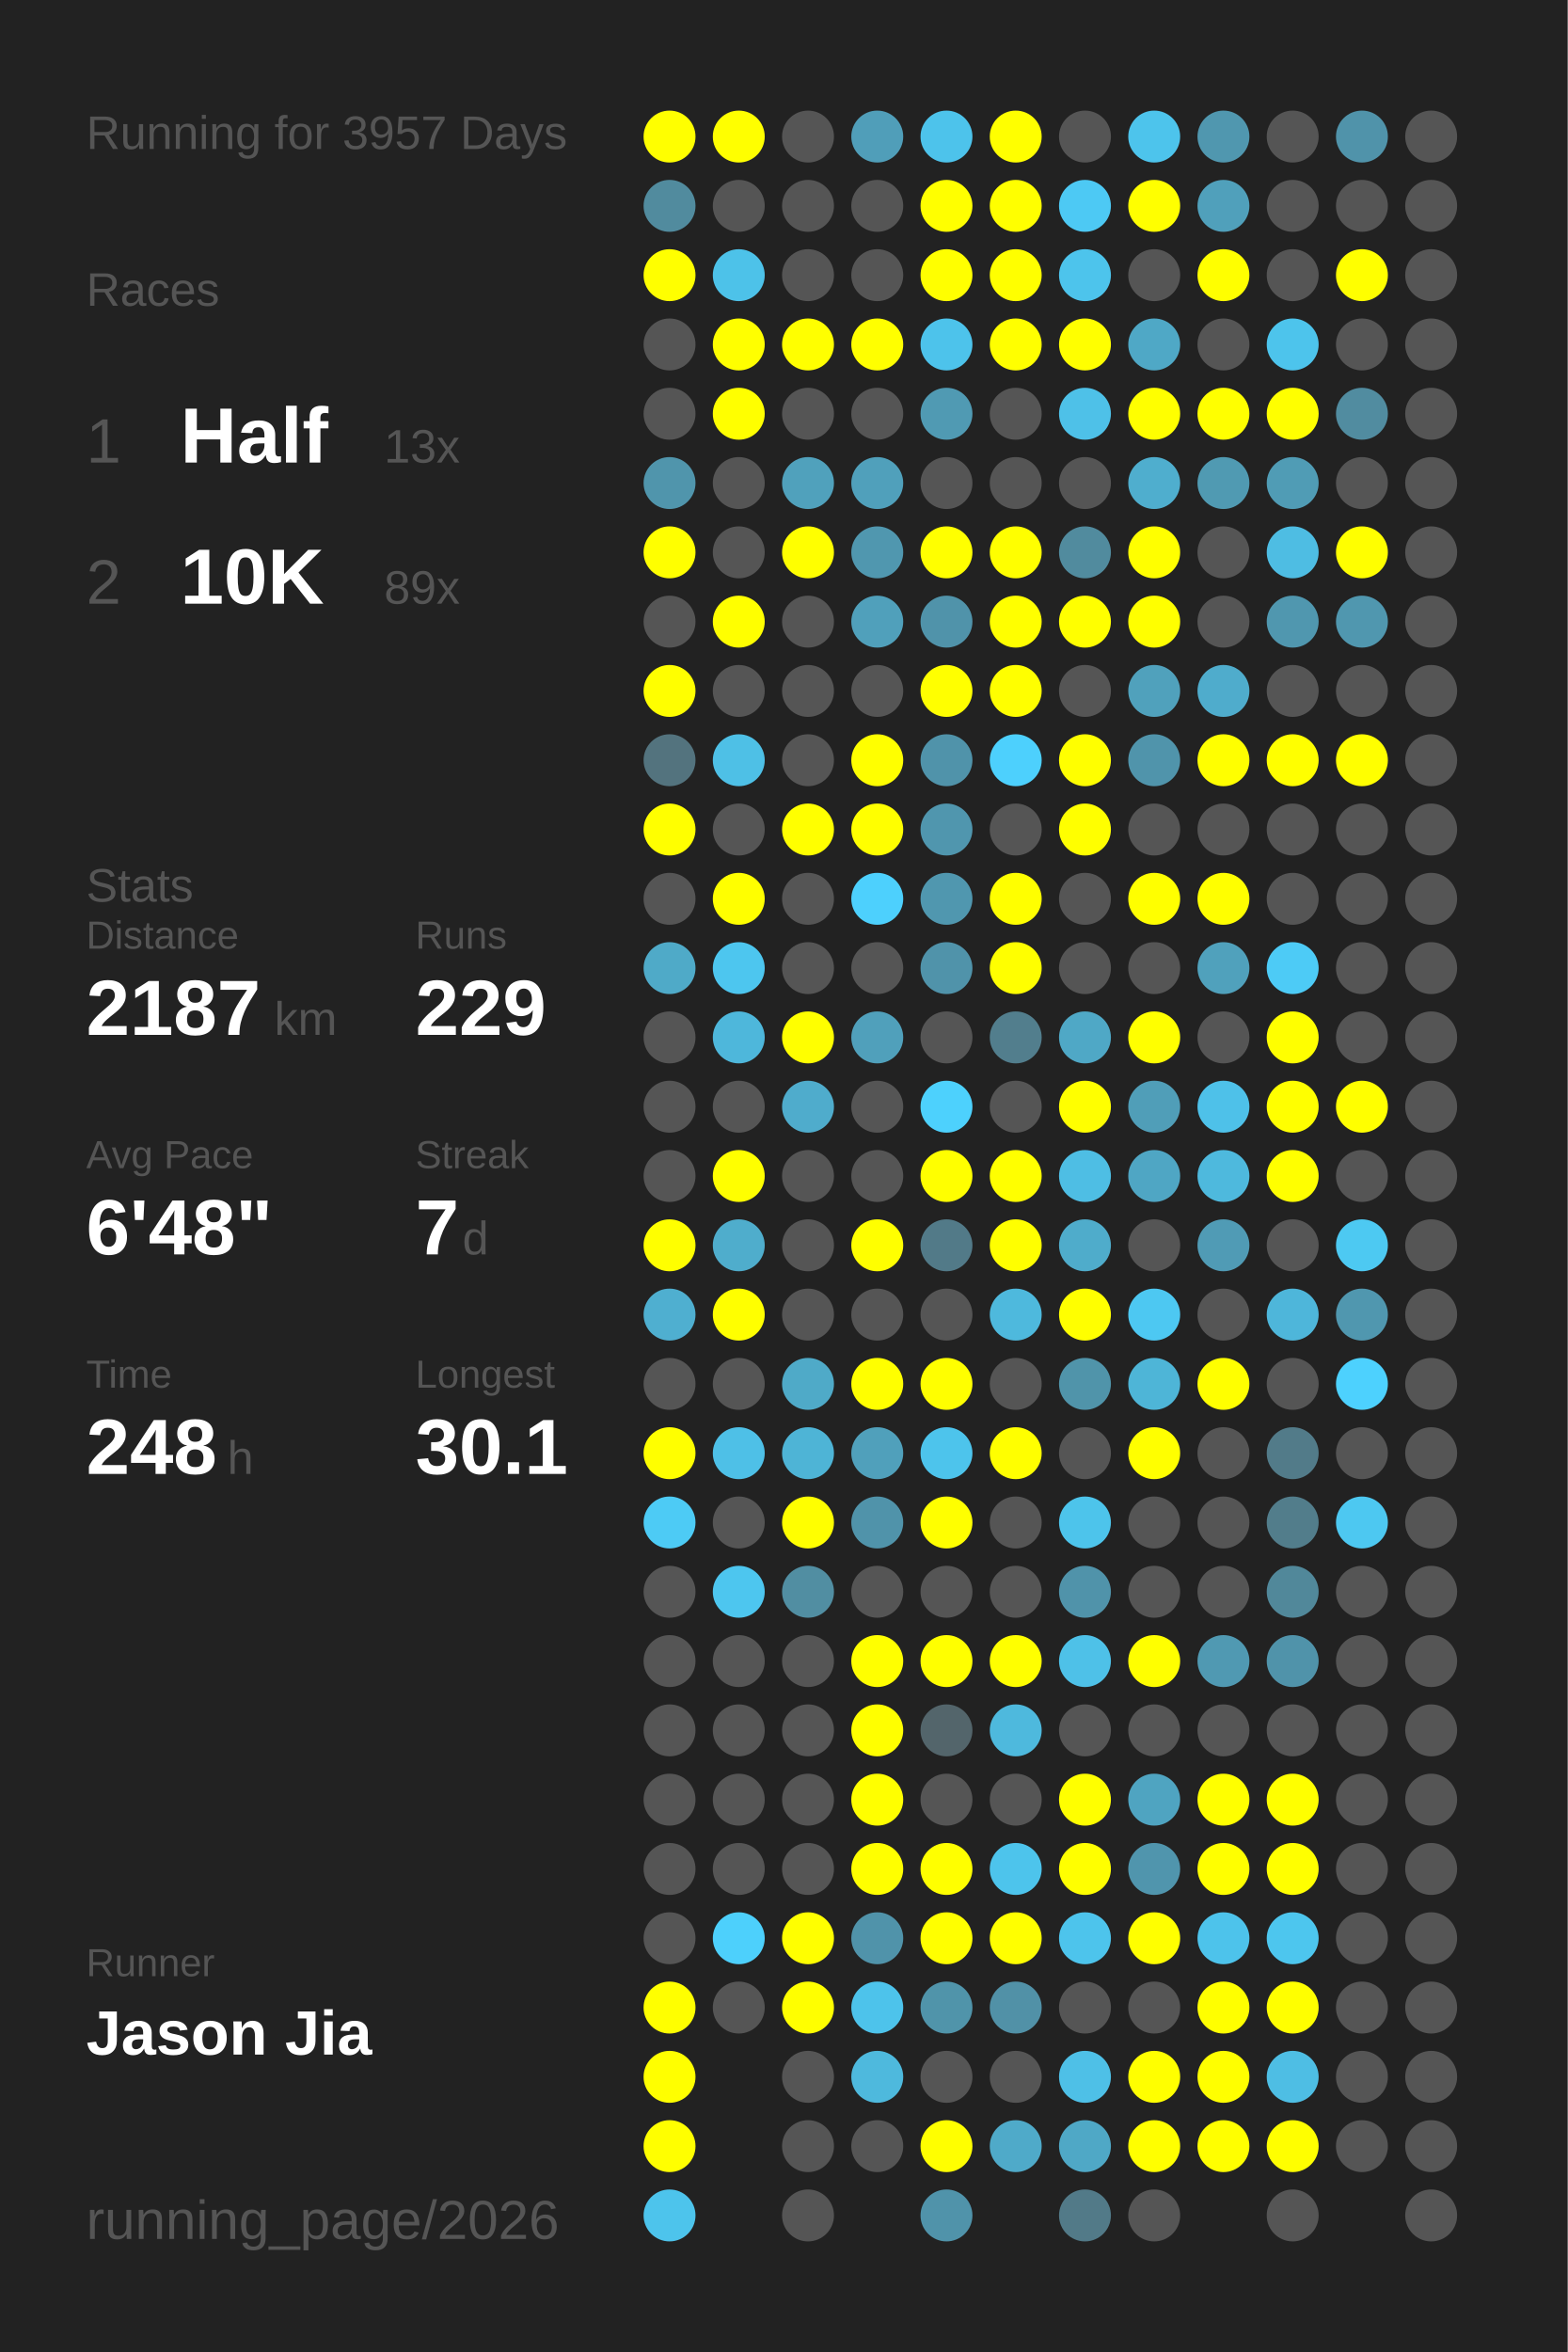
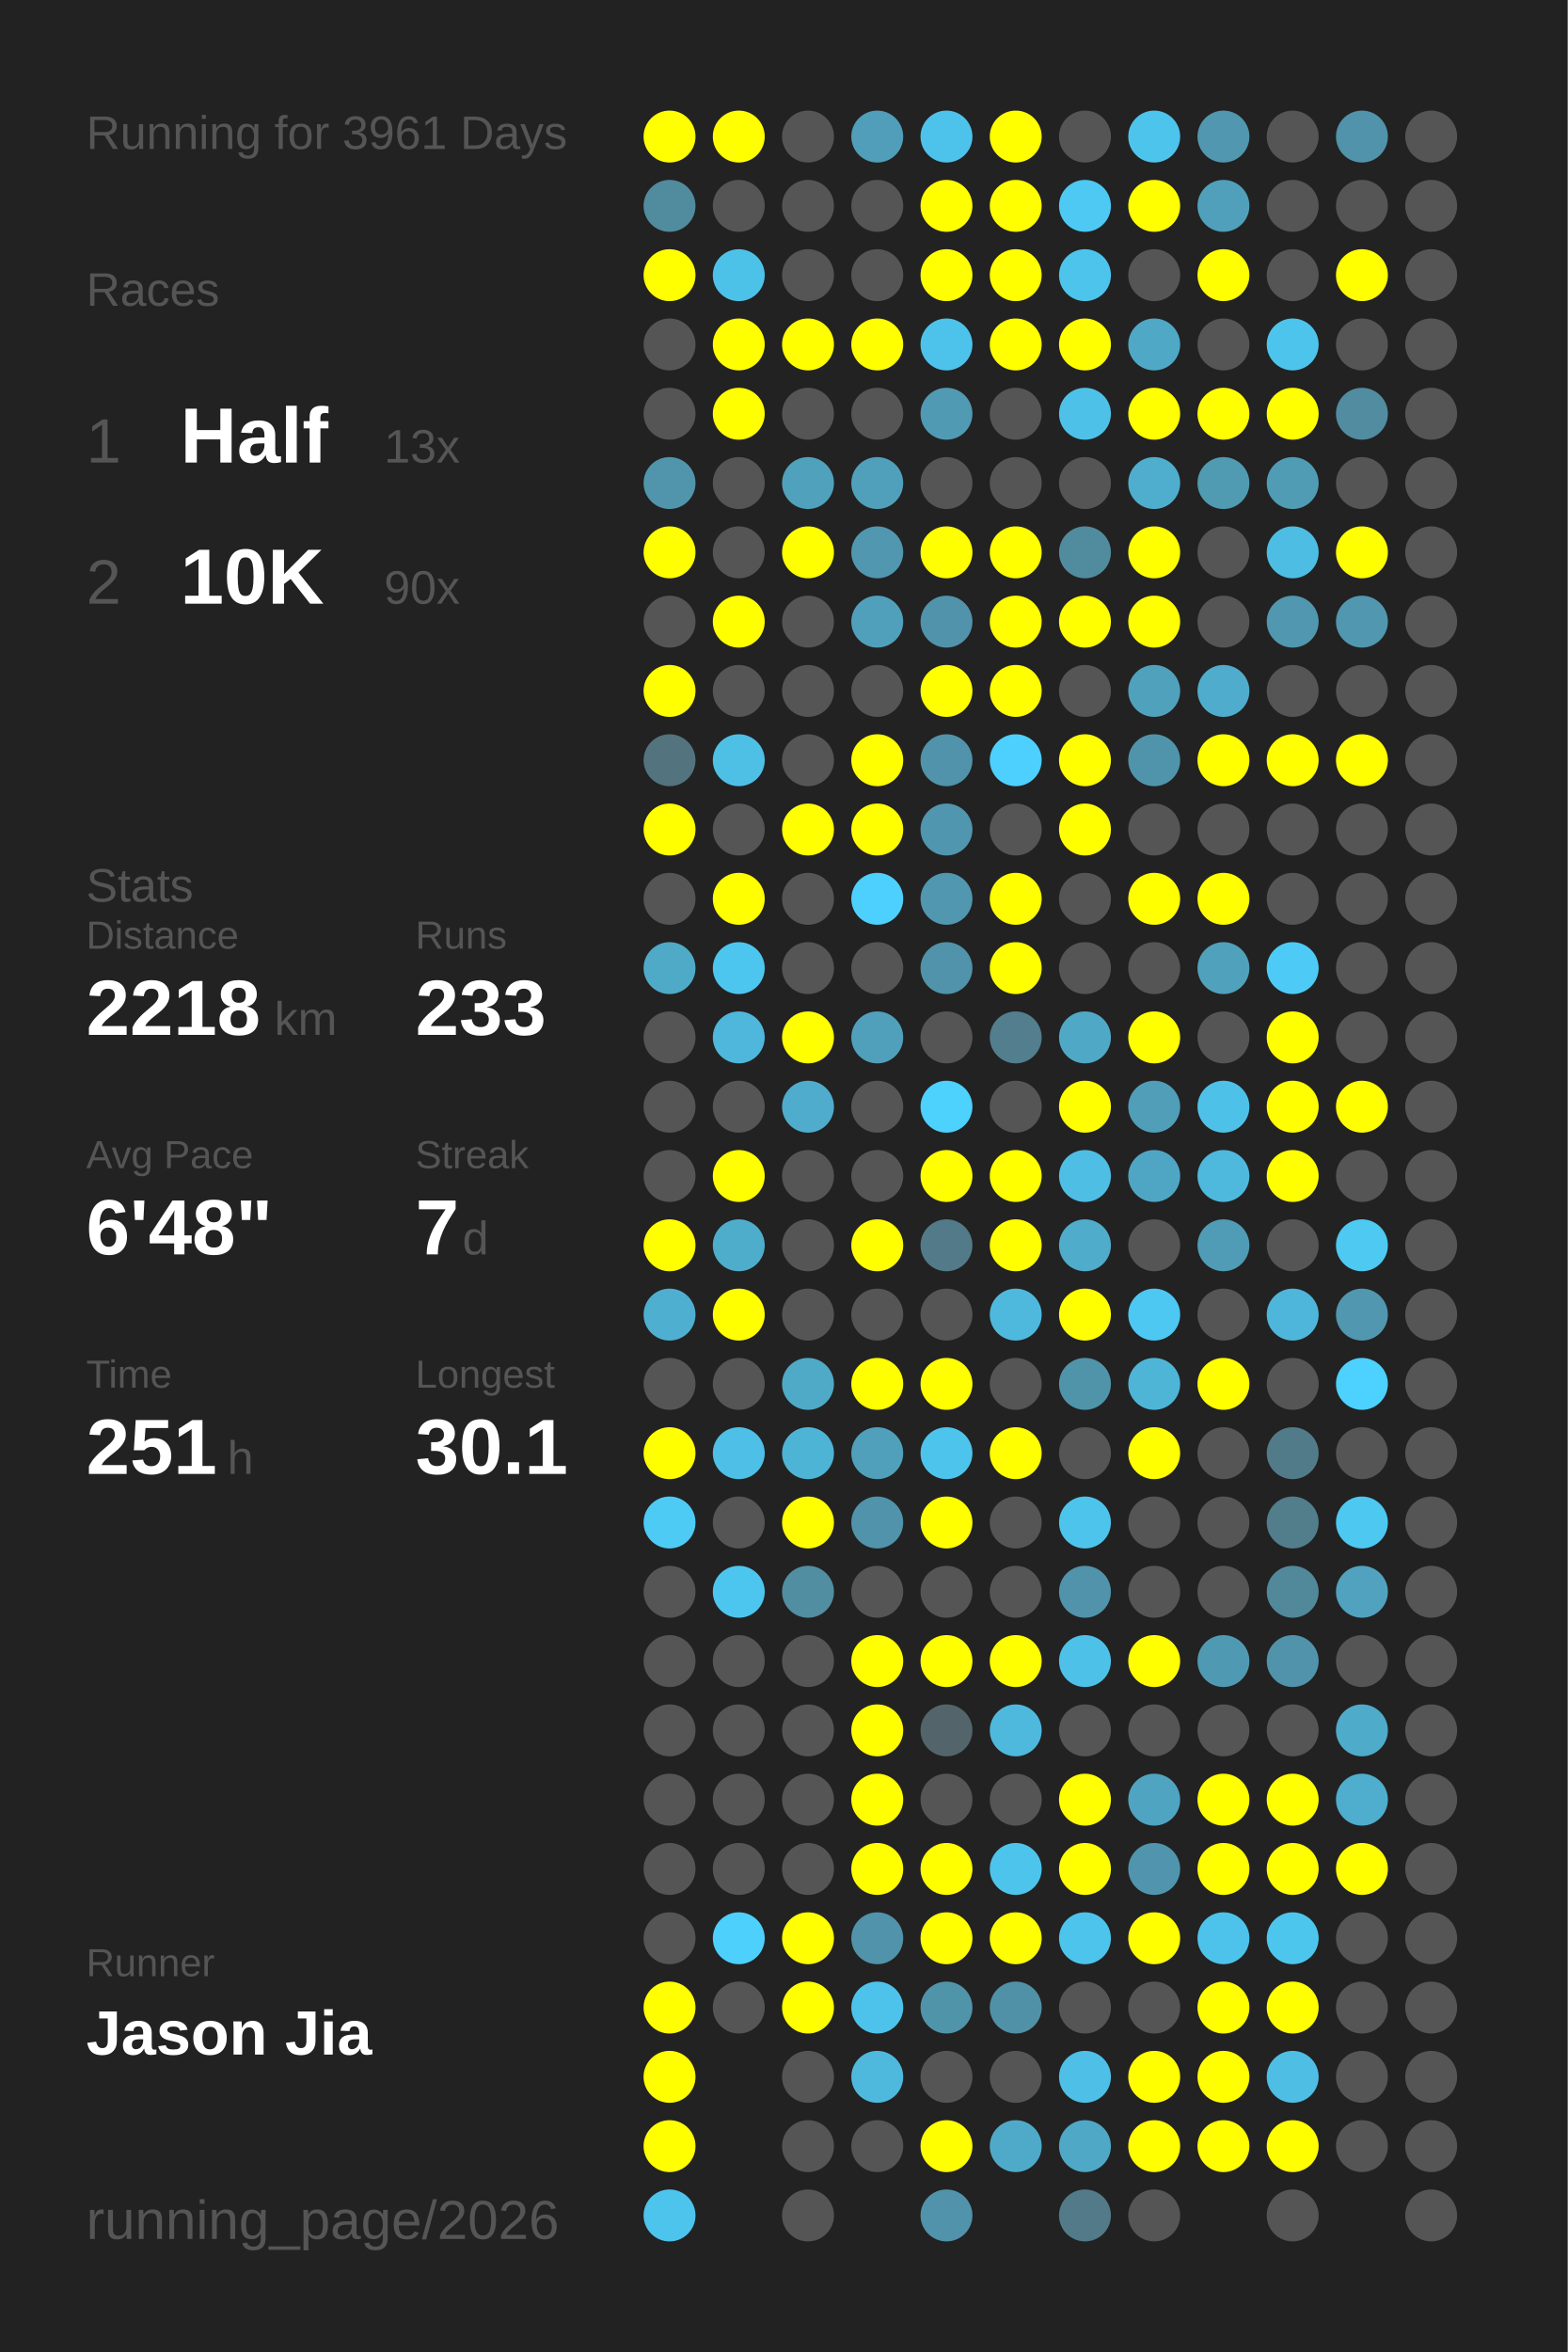
<svg xmlns="http://www.w3.org/2000/svg" baseProfile="full" height="300mm" version="1.1" viewBox="0,0,200,300" width="200mm">
  <defs />
  <rect fill="#222222" height="300" width="200" x="0" y="0" />
-   <text fill="#555555" style="font-size:6px; font-family:Arial;" x="11" y="19">Running for 3957 Days</text>
+   <text fill="#555555" style="font-size:6px; font-family:Arial;" x="11" y="19">Running for 3961 Days</text>
  <text fill="#555555" style="font-size:6px; font-family:Arial;" x="11" y="39">Races</text>
  <text fill="#555555" style="font-size:8px; font-family:Arial;" x="11" y="59">1</text>
  <text fill="#FFFFFF" style="font-size:10px; font-family:Arial; font-weight:bold;" x="23" y="59">Half</text>
  <text fill="#555555" style="font-size:6px; font-family:Arial;" x="49" y="59">13x</text>
  <text fill="#555555" style="font-size:8px; font-family:Arial;" x="11" y="77">2</text>
  <text fill="#FFFFFF" style="font-size:10px; font-family:Arial; font-weight:bold;" x="23" y="77">10K</text>
-   <text fill="#555555" style="font-size:6px; font-family:Arial;" x="49" y="77">89x</text>
+   <text fill="#555555" style="font-size:6px; font-family:Arial;" x="49" y="77">90x</text>
  <text fill="#555555" style="font-size:6px; font-family:Arial;" x="11" y="115">Stats</text>
  <text fill="#555555" style="font-size:5px; font-family:Arial;" x="11" y="121">Distance</text>
-   <text fill="#FFFFFF" style="font-size:10px; font-family:Arial; font-weight:bold;" x="11" y="132">2187</text>
+   <text fill="#FFFFFF" style="font-size:10px; font-family:Arial; font-weight:bold;" x="11" y="132">2218</text>
  <text fill="#555555" style="font-size:6px; font-family:Arial;" x="35" y="132">km</text>
  <text fill="#555555" style="font-size:5px; font-family:Arial;" x="53" y="121">Runs</text>
-   <text fill="#FFFFFF" style="font-size:10px; font-family:Arial; font-weight:bold;" x="53" y="132">229</text>
+   <text fill="#FFFFFF" style="font-size:10px; font-family:Arial; font-weight:bold;" x="53" y="132">233</text>
  <text fill="#555555" style="font-size:5px; font-family:Arial;" x="11" y="149">Avg Pace</text>
  <text fill="#FFFFFF" style="font-size:10px; font-family:Arial; font-weight:bold;" x="11" y="160">6'48"</text>
  <text fill="#555555" style="font-size:5px; font-family:Arial;" x="53" y="149">Streak</text>
  <text fill="#FFFFFF" style="font-size:10px; font-family:Arial; font-weight:bold;" x="53" y="160">7</text>
  <text fill="#555555" style="font-size:6px; font-family:Arial;" x="59" y="160">d</text>
  <text fill="#555555" style="font-size:5px; font-family:Arial;" x="11" y="177">Time</text>
-   <text fill="#FFFFFF" style="font-size:10px; font-family:Arial; font-weight:bold;" x="11" y="188">248</text>
+   <text fill="#FFFFFF" style="font-size:10px; font-family:Arial; font-weight:bold;" x="11" y="188">251</text>
  <text fill="#555555" style="font-size:6px; font-family:Arial;" x="29" y="188">h</text>
  <text fill="#555555" style="font-size:5px; font-family:Arial;" x="53" y="177">Longest</text>
  <text fill="#FFFFFF" style="font-size:10px; font-family:Arial; font-weight:bold;" x="53" y="188">30.1</text>
  <text fill="#555555" style="font-size:5px; font-family:Arial;" x="11" y="252.065">Runner</text>
  <text fill="#FFFFFF" style="font-size:8px; font-family:Arial; font-weight:bold;" x="11" y="262.065">Jason Jia</text>
  <text fill="#555555" style="font-size:7px; font-family:Arial;" x="11" y="285.581">running_page/2026</text>
  <circle cx="85.417" cy="17.419" fill="#FFFF00" r="3.312" />
  <circle cx="85.417" cy="26.258" fill="#518b9e" r="3.312" />
  <circle cx="85.417" cy="35.097" fill="#FFFF00" r="3.312" />
  <circle cx="85.417" cy="43.935" fill="#555555" r="3.312" />
  <circle cx="85.417" cy="52.774" fill="#555555" r="3.312" />
  <circle cx="85.417" cy="61.613" fill="#5095ac" r="3.312" />
  <circle cx="85.417" cy="70.452" fill="#FFFF00" r="3.312" />
  <circle cx="85.417" cy="79.29" fill="#555555" r="3.312" />
  <circle cx="85.417" cy="88.129" fill="#FFFF00" r="3.312" />
  <circle cx="85.417" cy="96.968" fill="#53737e" r="3.312" />
  <circle cx="85.417" cy="105.806" fill="#FFFF00" r="3.312" />
  <circle cx="85.417" cy="114.645" fill="#555555" r="3.312" />
  <circle cx="85.417" cy="123.484" fill="#4faac8" r="3.312" />
  <circle cx="85.417" cy="132.323" fill="#555555" r="3.312" />
  <circle cx="85.417" cy="141.161" fill="#555555" r="3.312" />
  <circle cx="85.417" cy="150" fill="#555555" r="3.312" />
  <circle cx="85.417" cy="158.839" fill="#FFFF00" r="3.312" />
  <circle cx="85.417" cy="167.677" fill="#4fafd0" r="3.312" />
  <circle cx="85.417" cy="176.516" fill="#555555" r="3.312" />
  <circle cx="85.417" cy="185.355" fill="#FFFF00" r="3.312" />
  <circle cx="85.417" cy="194.194" fill="#4dcbf5" r="3.312" />
  <circle cx="85.417" cy="203.032" fill="#555555" r="3.312" />
  <circle cx="85.417" cy="211.871" fill="#555555" r="3.312" />
  <circle cx="85.417" cy="220.71" fill="#555555" r="3.312" />
  <circle cx="85.417" cy="229.548" fill="#555555" r="3.312" />
  <circle cx="85.417" cy="238.387" fill="#555555" r="3.312" />
  <circle cx="85.417" cy="247.226" fill="#555555" r="3.312" />
  <circle cx="85.417" cy="256.065" fill="#FFFF00" r="3.312" />
  <circle cx="85.417" cy="264.903" fill="#FFFF00" r="3.312" />
  <circle cx="85.417" cy="273.742" fill="#FFFF00" r="3.312" />
  <circle cx="85.417" cy="282.581" fill="#4dc4ec" r="3.312" />
  <circle cx="94.25" cy="17.419" fill="#FFFF00" r="3.312" />
  <circle cx="94.25" cy="26.258" fill="#555555" r="3.312" />
  <circle cx="94.25" cy="35.097" fill="#4dc2e9" r="3.312" />
  <circle cx="94.25" cy="43.935" fill="#FFFF00" r="3.312" />
  <circle cx="94.25" cy="52.774" fill="#FFFF00" r="3.312" />
  <circle cx="94.25" cy="61.613" fill="#555555" r="3.312" />
  <circle cx="94.25" cy="70.452" fill="#555555" r="3.312" />
  <circle cx="94.25" cy="79.29" fill="#FFFF00" r="3.312" />
  <circle cx="94.25" cy="88.129" fill="#555555" r="3.312" />
  <circle cx="94.25" cy="96.968" fill="#4ec0e6" r="3.312" />
  <circle cx="94.25" cy="105.806" fill="#555555" r="3.312" />
  <circle cx="94.25" cy="114.645" fill="#FFFF00" r="3.312" />
  <circle cx="94.25" cy="123.484" fill="#4dc6ef" r="3.312" />
  <circle cx="94.25" cy="132.323" fill="#4eb7db" r="3.312" />
  <circle cx="94.25" cy="141.161" fill="#555555" r="3.312" />
  <circle cx="94.25" cy="150" fill="#FFFF00" r="3.312" />
  <circle cx="94.25" cy="158.839" fill="#4fadcc" r="3.312" />
  <circle cx="94.25" cy="167.677" fill="#FFFF00" r="3.312" />
  <circle cx="94.25" cy="176.516" fill="#555555" r="3.312" />
  <circle cx="94.25" cy="185.355" fill="#4ec0e7" r="3.312" />
  <circle cx="94.25" cy="194.194" fill="#555555" r="3.312" />
  <circle cx="94.25" cy="203.032" fill="#4dc6ef" r="3.312" />
  <circle cx="94.25" cy="211.871" fill="#555555" r="3.312" />
  <circle cx="94.25" cy="220.71" fill="#555555" r="3.312" />
  <circle cx="94.25" cy="229.548" fill="#555555" r="3.312" />
  <circle cx="94.25" cy="238.387" fill="#555555" r="3.312" />
  <circle cx="94.25" cy="247.226" fill="#4dd0fc" r="3.312" />
  <circle cx="94.25" cy="256.065" fill="#555555" r="3.312" />
  <circle cx="103.083" cy="17.419" fill="#555555" r="3.312" />
  <circle cx="103.083" cy="26.258" fill="#555555" r="3.312" />
  <circle cx="103.083" cy="35.097" fill="#555555" r="3.312" />
  <circle cx="103.083" cy="43.935" fill="#FFFF00" r="3.312" />
  <circle cx="103.083" cy="52.774" fill="#555555" r="3.312" />
  <circle cx="103.083" cy="61.613" fill="#50a1bc" r="3.312" />
  <circle cx="103.083" cy="70.452" fill="#FFFF00" r="3.312" />
  <circle cx="103.083" cy="79.29" fill="#555555" r="3.312" />
  <circle cx="103.083" cy="88.129" fill="#555555" r="3.312" />
  <circle cx="103.083" cy="96.968" fill="#555555" r="3.312" />
  <circle cx="103.083" cy="105.806" fill="#FFFF00" r="3.312" />
  <circle cx="103.083" cy="114.645" fill="#555555" r="3.312" />
  <circle cx="103.083" cy="123.484" fill="#555555" r="3.312" />
  <circle cx="103.083" cy="132.323" fill="#FFFF00" r="3.312" />
  <circle cx="103.083" cy="141.161" fill="#4faccc" r="3.312" />
  <circle cx="103.083" cy="150" fill="#555555" r="3.312" />
  <circle cx="103.083" cy="158.839" fill="#555555" r="3.312" />
  <circle cx="103.083" cy="167.677" fill="#555555" r="3.312" />
  <circle cx="103.083" cy="176.516" fill="#4faac8" r="3.312" />
  <circle cx="103.083" cy="185.355" fill="#4eb4d6" r="3.312" />
  <circle cx="103.083" cy="194.194" fill="#FFFF00" r="3.312" />
  <circle cx="103.083" cy="203.032" fill="#518ea2" r="3.312" />
  <circle cx="103.083" cy="211.871" fill="#555555" r="3.312" />
  <circle cx="103.083" cy="220.71" fill="#555555" r="3.312" />
  <circle cx="103.083" cy="229.548" fill="#555555" r="3.312" />
  <circle cx="103.083" cy="238.387" fill="#555555" r="3.312" />
  <circle cx="103.083" cy="247.226" fill="#FFFF00" r="3.312" />
  <circle cx="103.083" cy="256.065" fill="#FFFF00" r="3.312" />
  <circle cx="103.083" cy="264.903" fill="#555555" r="3.312" />
  <circle cx="103.083" cy="273.742" fill="#555555" r="3.312" />
  <circle cx="103.083" cy="282.581" fill="#555555" r="3.312" />
  <circle cx="111.917" cy="17.419" fill="#509eb9" r="3.312" />
  <circle cx="111.917" cy="26.258" fill="#555555" r="3.312" />
  <circle cx="111.917" cy="35.097" fill="#555555" r="3.312" />
  <circle cx="111.917" cy="43.935" fill="#FFFF00" r="3.312" />
  <circle cx="111.917" cy="52.774" fill="#555555" r="3.312" />
  <circle cx="111.917" cy="61.613" fill="#50a0bb" r="3.312" />
  <circle cx="111.917" cy="70.452" fill="#5097af" r="3.312" />
  <circle cx="111.917" cy="79.29" fill="#50a0bb" r="3.312" />
  <circle cx="111.917" cy="88.129" fill="#555555" r="3.312" />
  <circle cx="111.917" cy="96.968" fill="#FFFF00" r="3.312" />
  <circle cx="111.917" cy="105.806" fill="#FFFF00" r="3.312" />
  <circle cx="111.917" cy="114.645" fill="#4dd0fd" r="3.312" />
  <circle cx="111.917" cy="123.484" fill="#555555" r="3.312" />
  <circle cx="111.917" cy="132.323" fill="#50a0bb" r="3.312" />
  <circle cx="111.917" cy="141.161" fill="#555555" r="3.312" />
  <circle cx="111.917" cy="150" fill="#555555" r="3.312" />
  <circle cx="111.917" cy="158.839" fill="#FFFF00" r="3.312" />
  <circle cx="111.917" cy="167.677" fill="#555555" r="3.312" />
  <circle cx="111.917" cy="176.516" fill="#FFFF00" r="3.312" />
  <circle cx="111.917" cy="185.355" fill="#50a0bb" r="3.312" />
  <circle cx="111.917" cy="194.194" fill="#5093aa" r="3.312" />
  <circle cx="111.917" cy="203.032" fill="#555555" r="3.312" />
  <circle cx="111.917" cy="211.871" fill="#FFFF00" r="3.312" />
  <circle cx="111.917" cy="220.71" fill="#FFFF00" r="3.312" />
  <circle cx="111.917" cy="229.548" fill="#FFFF00" r="3.312" />
  <circle cx="111.917" cy="238.387" fill="#FFFF00" r="3.312" />
  <circle cx="111.917" cy="247.226" fill="#5093aa" r="3.312" />
  <circle cx="111.917" cy="256.065" fill="#4dc3eb" r="3.312" />
  <circle cx="111.917" cy="264.903" fill="#4eb9dd" r="3.312" />
  <circle cx="111.917" cy="273.742" fill="#555555" r="3.312" />
  <circle cx="120.75" cy="17.419" fill="#4dc3eb" r="3.312" />
  <circle cx="120.75" cy="26.258" fill="#FFFF00" r="3.312" />
  <circle cx="120.75" cy="35.097" fill="#FFFF00" r="3.312" />
  <circle cx="120.75" cy="43.935" fill="#4dc3eb" r="3.312" />
  <circle cx="120.75" cy="52.774" fill="#509ab3" r="3.312" />
  <circle cx="120.75" cy="61.613" fill="#555555" r="3.312" />
  <circle cx="120.75" cy="70.452" fill="#FFFF00" r="3.312" />
  <circle cx="120.75" cy="79.29" fill="#5093aa" r="3.312" />
  <circle cx="120.75" cy="88.129" fill="#FFFF00" r="3.312" />
  <circle cx="120.75" cy="96.968" fill="#5093aa" r="3.312" />
  <circle cx="120.75" cy="105.806" fill="#5096ae" r="3.312" />
  <circle cx="120.75" cy="114.645" fill="#5097af" r="3.312" />
  <circle cx="120.75" cy="123.484" fill="#5093aa" r="3.312" />
  <circle cx="120.75" cy="132.323" fill="#555555" r="3.312" />
  <circle cx="120.75" cy="141.161" fill="#4dd1fd" r="3.312" />
  <circle cx="120.75" cy="150" fill="#FFFF00" r="3.312" />
  <circle cx="120.75" cy="158.839" fill="#527a88" r="3.312" />
  <circle cx="120.75" cy="167.677" fill="#555555" r="3.312" />
  <circle cx="120.75" cy="176.516" fill="#FFFF00" r="3.312" />
  <circle cx="120.75" cy="185.355" fill="#4dc4ec" r="3.312" />
  <circle cx="120.75" cy="194.194" fill="#FFFF00" r="3.312" />
  <circle cx="120.75" cy="203.032" fill="#555555" r="3.312" />
  <circle cx="120.75" cy="211.871" fill="#FFFF00" r="3.312" />
  <circle cx="120.75" cy="220.71" fill="#53656b" r="3.312" />
  <circle cx="120.75" cy="229.548" fill="#555555" r="3.312" />
  <circle cx="120.75" cy="238.387" fill="#FFFF00" r="3.312" />
  <circle cx="120.75" cy="247.226" fill="#FFFF00" r="3.312" />
  <circle cx="120.75" cy="256.065" fill="#5094aa" r="3.312" />
  <circle cx="120.75" cy="264.903" fill="#555555" r="3.312" />
  <circle cx="120.75" cy="273.742" fill="#FFFF00" r="3.312" />
  <circle cx="120.75" cy="282.581" fill="#5093aa" r="3.312" />
  <circle cx="129.583" cy="17.419" fill="#FFFF00" r="3.312" />
  <circle cx="129.583" cy="26.258" fill="#FFFF00" r="3.312" />
  <circle cx="129.583" cy="35.097" fill="#FFFF00" r="3.312" />
  <circle cx="129.583" cy="43.935" fill="#FFFF00" r="3.312" />
  <circle cx="129.583" cy="52.774" fill="#555555" r="3.312" />
  <circle cx="129.583" cy="61.613" fill="#555555" r="3.312" />
  <circle cx="129.583" cy="70.452" fill="#FFFF00" r="3.312" />
  <circle cx="129.583" cy="79.29" fill="#FFFF00" r="3.312" />
  <circle cx="129.583" cy="88.129" fill="#FFFF00" r="3.312" />
  <circle cx="129.583" cy="96.968" fill="#4dd0fd" r="3.312" />
  <circle cx="129.583" cy="105.806" fill="#555555" r="3.312" />
  <circle cx="129.583" cy="114.645" fill="#FFFF00" r="3.312" />
  <circle cx="129.583" cy="123.484" fill="#FFFF00" r="3.312" />
  <circle cx="129.583" cy="132.323" fill="#527e8d" r="3.312" />
  <circle cx="129.583" cy="141.161" fill="#555555" r="3.312" />
  <circle cx="129.583" cy="150" fill="#FFFF00" r="3.312" />
  <circle cx="129.583" cy="158.839" fill="#FFFF00" r="3.312" />
  <circle cx="129.583" cy="167.677" fill="#4eb9dd" r="3.312" />
  <circle cx="129.583" cy="176.516" fill="#555555" r="3.312" />
  <circle cx="129.583" cy="185.355" fill="#FFFF00" r="3.312" />
  <circle cx="129.583" cy="194.194" fill="#555555" r="3.312" />
  <circle cx="129.583" cy="203.032" fill="#555555" r="3.312" />
  <circle cx="129.583" cy="211.871" fill="#FFFF00" r="3.312" />
  <circle cx="129.583" cy="220.71" fill="#4eb9dd" r="3.312" />
  <circle cx="129.583" cy="229.548" fill="#555555" r="3.312" />
  <circle cx="129.583" cy="238.387" fill="#4dc4ec" r="3.312" />
  <circle cx="129.583" cy="247.226" fill="#FFFF00" r="3.312" />
  <circle cx="129.583" cy="256.065" fill="#5191a7" r="3.312" />
  <circle cx="129.583" cy="264.903" fill="#555555" r="3.312" />
  <circle cx="129.583" cy="273.742" fill="#4faac9" r="3.312" />
  <circle cx="138.417" cy="17.419" fill="#555555" r="3.312" />
  <circle cx="138.417" cy="26.258" fill="#4dc9f4" r="3.312" />
  <circle cx="138.417" cy="35.097" fill="#4dc4ec" r="3.312" />
  <circle cx="138.417" cy="43.935" fill="#FFFF00" r="3.312" />
  <circle cx="138.417" cy="52.774" fill="#4ec1e8" r="3.312" />
  <circle cx="138.417" cy="61.613" fill="#555555" r="3.312" />
  <circle cx="138.417" cy="70.452" fill="#518b9e" r="3.312" />
  <circle cx="138.417" cy="79.29" fill="#FFFF00" r="3.312" />
  <circle cx="138.417" cy="88.129" fill="#555555" r="3.312" />
  <circle cx="138.417" cy="96.968" fill="#FFFF00" r="3.312" />
  <circle cx="138.417" cy="105.806" fill="#FFFF00" r="3.312" />
  <circle cx="138.417" cy="114.645" fill="#555555" r="3.312" />
  <circle cx="138.417" cy="123.484" fill="#555555" r="3.312" />
  <circle cx="138.417" cy="132.323" fill="#4fa8c6" r="3.312" />
  <circle cx="138.417" cy="141.161" fill="#FFFF00" r="3.312" />
  <circle cx="138.417" cy="150" fill="#4ebee4" r="3.312" />
  <circle cx="138.417" cy="158.839" fill="#4faccb" r="3.312" />
  <circle cx="138.417" cy="167.677" fill="#FFFF00" r="3.312" />
  <circle cx="138.417" cy="176.516" fill="#5094aa" r="3.312" />
  <circle cx="138.417" cy="185.355" fill="#555555" r="3.312" />
  <circle cx="138.417" cy="194.194" fill="#4dc4eb" r="3.312" />
  <circle cx="138.417" cy="203.032" fill="#5093aa" r="3.312" />
  <circle cx="138.417" cy="211.871" fill="#4ec1e8" r="3.312" />
  <circle cx="138.417" cy="220.71" fill="#555555" r="3.312" />
  <circle cx="138.417" cy="229.548" fill="#FFFF00" r="3.312" />
  <circle cx="138.417" cy="238.387" fill="#FFFF00" r="3.312" />
  <circle cx="138.417" cy="247.226" fill="#4dc4ec" r="3.312" />
  <circle cx="138.417" cy="256.065" fill="#555555" r="3.312" />
  <circle cx="138.417" cy="264.903" fill="#4ec0e7" r="3.312" />
  <circle cx="138.417" cy="273.742" fill="#4fa8c6" r="3.312" />
  <circle cx="138.417" cy="282.581" fill="#527a88" r="3.312" />
  <circle cx="147.25" cy="17.419" fill="#4dc4ec" r="3.312" />
  <circle cx="147.25" cy="26.258" fill="#FFFF00" r="3.312" />
  <circle cx="147.25" cy="35.097" fill="#555555" r="3.312" />
  <circle cx="147.25" cy="43.935" fill="#4fa8c6" r="3.312" />
  <circle cx="147.25" cy="52.774" fill="#FFFF00" r="3.312" />
  <circle cx="147.25" cy="61.613" fill="#4faece" r="3.312" />
  <circle cx="147.25" cy="70.452" fill="#FFFF00" r="3.312" />
  <circle cx="147.25" cy="79.29" fill="#FFFF00" r="3.312" />
  <circle cx="147.25" cy="88.129" fill="#50a1bc" r="3.312" />
  <circle cx="147.25" cy="96.968" fill="#5094ab" r="3.312" />
  <circle cx="147.25" cy="105.806" fill="#555555" r="3.312" />
  <circle cx="147.25" cy="114.645" fill="#FFFF00" r="3.312" />
  <circle cx="147.25" cy="123.484" fill="#555555" r="3.312" />
  <circle cx="147.25" cy="132.323" fill="#FFFF00" r="3.312" />
  <circle cx="147.25" cy="141.161" fill="#509eb8" r="3.312" />
  <circle cx="147.25" cy="150" fill="#4fa6c4" r="3.312" />
  <circle cx="147.25" cy="158.839" fill="#555555" r="3.312" />
  <circle cx="147.25" cy="167.677" fill="#4dc8f2" r="3.312" />
  <circle cx="147.25" cy="176.516" fill="#4eb5d7" r="3.312" />
  <circle cx="147.25" cy="185.355" fill="#FFFF00" r="3.312" />
  <circle cx="147.25" cy="194.194" fill="#555555" r="3.312" />
  <circle cx="147.25" cy="203.032" fill="#555555" r="3.312" />
  <circle cx="147.25" cy="211.871" fill="#FFFF00" r="3.312" />
  <circle cx="147.25" cy="220.71" fill="#555555" r="3.312" />
  <circle cx="147.25" cy="229.548" fill="#4fa4c1" r="3.312" />
  <circle cx="147.25" cy="238.387" fill="#5095ad" r="3.312" />
  <circle cx="147.25" cy="247.226" fill="#FFFF00" r="3.312" />
  <circle cx="147.25" cy="256.065" fill="#555555" r="3.312" />
  <circle cx="147.25" cy="264.903" fill="#FFFF00" r="3.312" />
  <circle cx="147.25" cy="273.742" fill="#FFFF00" r="3.312" />
  <circle cx="147.25" cy="282.581" fill="#555555" r="3.312" />
  <circle cx="156.083" cy="17.419" fill="#5097af" r="3.312" />
  <circle cx="156.083" cy="26.258" fill="#50a0bb" r="3.312" />
  <circle cx="156.083" cy="35.097" fill="#FFFF00" r="3.312" />
  <circle cx="156.083" cy="43.935" fill="#555555" r="3.312" />
  <circle cx="156.083" cy="52.774" fill="#FFFF00" r="3.312" />
  <circle cx="156.083" cy="61.613" fill="#509ab2" r="3.312" />
  <circle cx="156.083" cy="70.452" fill="#555555" r="3.312" />
  <circle cx="156.083" cy="79.29" fill="#555555" r="3.312" />
  <circle cx="156.083" cy="88.129" fill="#4faccc" r="3.312" />
  <circle cx="156.083" cy="96.968" fill="#FFFF00" r="3.312" />
  <circle cx="156.083" cy="105.806" fill="#555555" r="3.312" />
  <circle cx="156.083" cy="114.645" fill="#FFFF00" r="3.312" />
  <circle cx="156.083" cy="123.484" fill="#50a1bc" r="3.312" />
  <circle cx="156.083" cy="132.323" fill="#555555" r="3.312" />
  <circle cx="156.083" cy="141.161" fill="#4ec1e9" r="3.312" />
  <circle cx="156.083" cy="150" fill="#4eb9dd" r="3.312" />
  <circle cx="156.083" cy="158.839" fill="#509bb5" r="3.312" />
  <circle cx="156.083" cy="167.677" fill="#555555" r="3.312" />
  <circle cx="156.083" cy="176.516" fill="#FFFF00" r="3.312" />
  <circle cx="156.083" cy="185.355" fill="#555555" r="3.312" />
  <circle cx="156.083" cy="194.194" fill="#555555" r="3.312" />
  <circle cx="156.083" cy="203.032" fill="#555555" r="3.312" />
  <circle cx="156.083" cy="211.871" fill="#5099b2" r="3.312" />
  <circle cx="156.083" cy="220.71" fill="#555555" r="3.312" />
  <circle cx="156.083" cy="229.548" fill="#FFFF00" r="3.312" />
  <circle cx="156.083" cy="238.387" fill="#FFFF00" r="3.312" />
  <circle cx="156.083" cy="247.226" fill="#4dc3eb" r="3.312" />
  <circle cx="156.083" cy="256.065" fill="#FFFF00" r="3.312" />
  <circle cx="156.083" cy="264.903" fill="#FFFF00" r="3.312" />
  <circle cx="156.083" cy="273.742" fill="#FFFF00" r="3.312" />
  <circle cx="164.917" cy="17.419" fill="#555555" r="3.312" />
  <circle cx="164.917" cy="26.258" fill="#555555" r="3.312" />
  <circle cx="164.917" cy="35.097" fill="#555555" r="3.312" />
  <circle cx="164.917" cy="43.935" fill="#4dc4ec" r="3.312" />
  <circle cx="164.917" cy="52.774" fill="#FFFF00" r="3.312" />
  <circle cx="164.917" cy="61.613" fill="#509cb5" r="3.312" />
  <circle cx="164.917" cy="70.452" fill="#4ebde3" r="3.312" />
  <circle cx="164.917" cy="79.29" fill="#5097af" r="3.312" />
  <circle cx="164.917" cy="88.129" fill="#555555" r="3.312" />
  <circle cx="164.917" cy="96.968" fill="#FFFF00" r="3.312" />
  <circle cx="164.917" cy="105.806" fill="#555555" r="3.312" />
  <circle cx="164.917" cy="114.645" fill="#555555" r="3.312" />
  <circle cx="164.917" cy="123.484" fill="#4dcbf6" r="3.312" />
  <circle cx="164.917" cy="132.323" fill="#FFFF00" r="3.312" />
  <circle cx="164.917" cy="141.161" fill="#FFFF00" r="3.312" />
  <circle cx="164.917" cy="150" fill="#FFFF00" r="3.312" />
  <circle cx="164.917" cy="158.839" fill="#555555" r="3.312" />
  <circle cx="164.917" cy="167.677" fill="#4eb6da" r="3.312" />
  <circle cx="164.917" cy="176.516" fill="#555555" r="3.312" />
  <circle cx="164.917" cy="185.355" fill="#527b89" r="3.312" />
  <circle cx="164.917" cy="194.194" fill="#527d8b" r="3.312" />
  <circle cx="164.917" cy="203.032" fill="#51889a" r="3.312" />
  <circle cx="164.917" cy="211.871" fill="#5093aa" r="3.312" />
  <circle cx="164.917" cy="220.71" fill="#555555" r="3.312" />
  <circle cx="164.917" cy="229.548" fill="#FFFF00" r="3.312" />
  <circle cx="164.917" cy="238.387" fill="#FFFF00" r="3.312" />
  <circle cx="164.917" cy="247.226" fill="#4dc6ee" r="3.312" />
  <circle cx="164.917" cy="256.065" fill="#FFFF00" r="3.312" />
  <circle cx="164.917" cy="264.903" fill="#4ebee4" r="3.312" />
  <circle cx="164.917" cy="273.742" fill="#FFFF00" r="3.312" />
  <circle cx="164.917" cy="282.581" fill="#555555" r="3.312" />
  <circle cx="173.75" cy="17.419" fill="#5093aa" r="3.312" />
  <circle cx="173.75" cy="26.258" fill="#555555" r="3.312" />
  <circle cx="173.75" cy="35.097" fill="#FFFF00" r="3.312" />
  <circle cx="173.75" cy="43.935" fill="#555555" r="3.312" />
  <circle cx="173.75" cy="52.774" fill="#518ca0" r="3.312" />
  <circle cx="173.75" cy="61.613" fill="#555555" r="3.312" />
  <circle cx="173.75" cy="70.452" fill="#FFFF00" r="3.312" />
  <circle cx="173.75" cy="79.29" fill="#5097af" r="3.312" />
  <circle cx="173.75" cy="88.129" fill="#555555" r="3.312" />
  <circle cx="173.75" cy="96.968" fill="#FFFF00" r="3.312" />
  <circle cx="173.75" cy="105.806" fill="#555555" r="3.312" />
  <circle cx="173.75" cy="114.645" fill="#555555" r="3.312" />
  <circle cx="173.75" cy="123.484" fill="#555555" r="3.312" />
  <circle cx="173.75" cy="132.323" fill="#555555" r="3.312" />
  <circle cx="173.75" cy="141.161" fill="#FFFF00" r="3.312" />
  <circle cx="173.75" cy="150" fill="#555555" r="3.312" />
  <circle cx="173.75" cy="158.839" fill="#4dc9f2" r="3.312" />
  <circle cx="173.75" cy="167.677" fill="#5097af" r="3.312" />
  <circle cx="173.75" cy="176.516" fill="#4dd1fe" r="3.312" />
  <circle cx="173.75" cy="185.355" fill="#555555" r="3.312" />
  <circle cx="173.75" cy="194.194" fill="#4dc8f1" r="3.312" />
-   <circle cx="173.75" cy="203.032" fill="#555555" r="3.312" />
+   <circle cx="173.75" cy="203.032" fill="#50a2be" r="3.312" />
  <circle cx="173.75" cy="211.871" fill="#555555" r="3.312" />
-   <circle cx="173.75" cy="220.71" fill="#555555" r="3.312" />
-   <circle cx="173.75" cy="229.548" fill="#555555" r="3.312" />
-   <circle cx="173.75" cy="238.387" fill="#555555" r="3.312" />
+   <circle cx="173.75" cy="220.71" fill="#4fabca" r="3.312" />
+   <circle cx="173.75" cy="229.548" fill="#4fadce" r="3.312" />
+   <circle cx="173.75" cy="238.387" fill="#FFFF00" r="3.312" />
  <circle cx="173.75" cy="247.226" fill="#555555" r="3.312" />
  <circle cx="173.75" cy="256.065" fill="#555555" r="3.312" />
  <circle cx="173.75" cy="264.903" fill="#555555" r="3.312" />
  <circle cx="173.75" cy="273.742" fill="#555555" r="3.312" />
  <circle cx="182.583" cy="17.419" fill="#555555" r="3.312" />
  <circle cx="182.583" cy="26.258" fill="#555555" r="3.312" />
  <circle cx="182.583" cy="35.097" fill="#555555" r="3.312" />
  <circle cx="182.583" cy="43.935" fill="#555555" r="3.312" />
  <circle cx="182.583" cy="52.774" fill="#555555" r="3.312" />
  <circle cx="182.583" cy="61.613" fill="#555555" r="3.312" />
  <circle cx="182.583" cy="70.452" fill="#555555" r="3.312" />
  <circle cx="182.583" cy="79.29" fill="#555555" r="3.312" />
  <circle cx="182.583" cy="88.129" fill="#555555" r="3.312" />
  <circle cx="182.583" cy="96.968" fill="#555555" r="3.312" />
  <circle cx="182.583" cy="105.806" fill="#555555" r="3.312" />
  <circle cx="182.583" cy="114.645" fill="#555555" r="3.312" />
  <circle cx="182.583" cy="123.484" fill="#555555" r="3.312" />
  <circle cx="182.583" cy="132.323" fill="#555555" r="3.312" />
  <circle cx="182.583" cy="141.161" fill="#555555" r="3.312" />
  <circle cx="182.583" cy="150" fill="#555555" r="3.312" />
  <circle cx="182.583" cy="158.839" fill="#555555" r="3.312" />
  <circle cx="182.583" cy="167.677" fill="#555555" r="3.312" />
  <circle cx="182.583" cy="176.516" fill="#555555" r="3.312" />
  <circle cx="182.583" cy="185.355" fill="#555555" r="3.312" />
  <circle cx="182.583" cy="194.194" fill="#555555" r="3.312" />
  <circle cx="182.583" cy="203.032" fill="#555555" r="3.312" />
  <circle cx="182.583" cy="211.871" fill="#555555" r="3.312" />
  <circle cx="182.583" cy="220.71" fill="#555555" r="3.312" />
  <circle cx="182.583" cy="229.548" fill="#555555" r="3.312" />
  <circle cx="182.583" cy="238.387" fill="#555555" r="3.312" />
  <circle cx="182.583" cy="247.226" fill="#555555" r="3.312" />
  <circle cx="182.583" cy="256.065" fill="#555555" r="3.312" />
  <circle cx="182.583" cy="264.903" fill="#555555" r="3.312" />
  <circle cx="182.583" cy="273.742" fill="#555555" r="3.312" />
  <circle cx="182.583" cy="282.581" fill="#555555" r="3.312" />
</svg>
